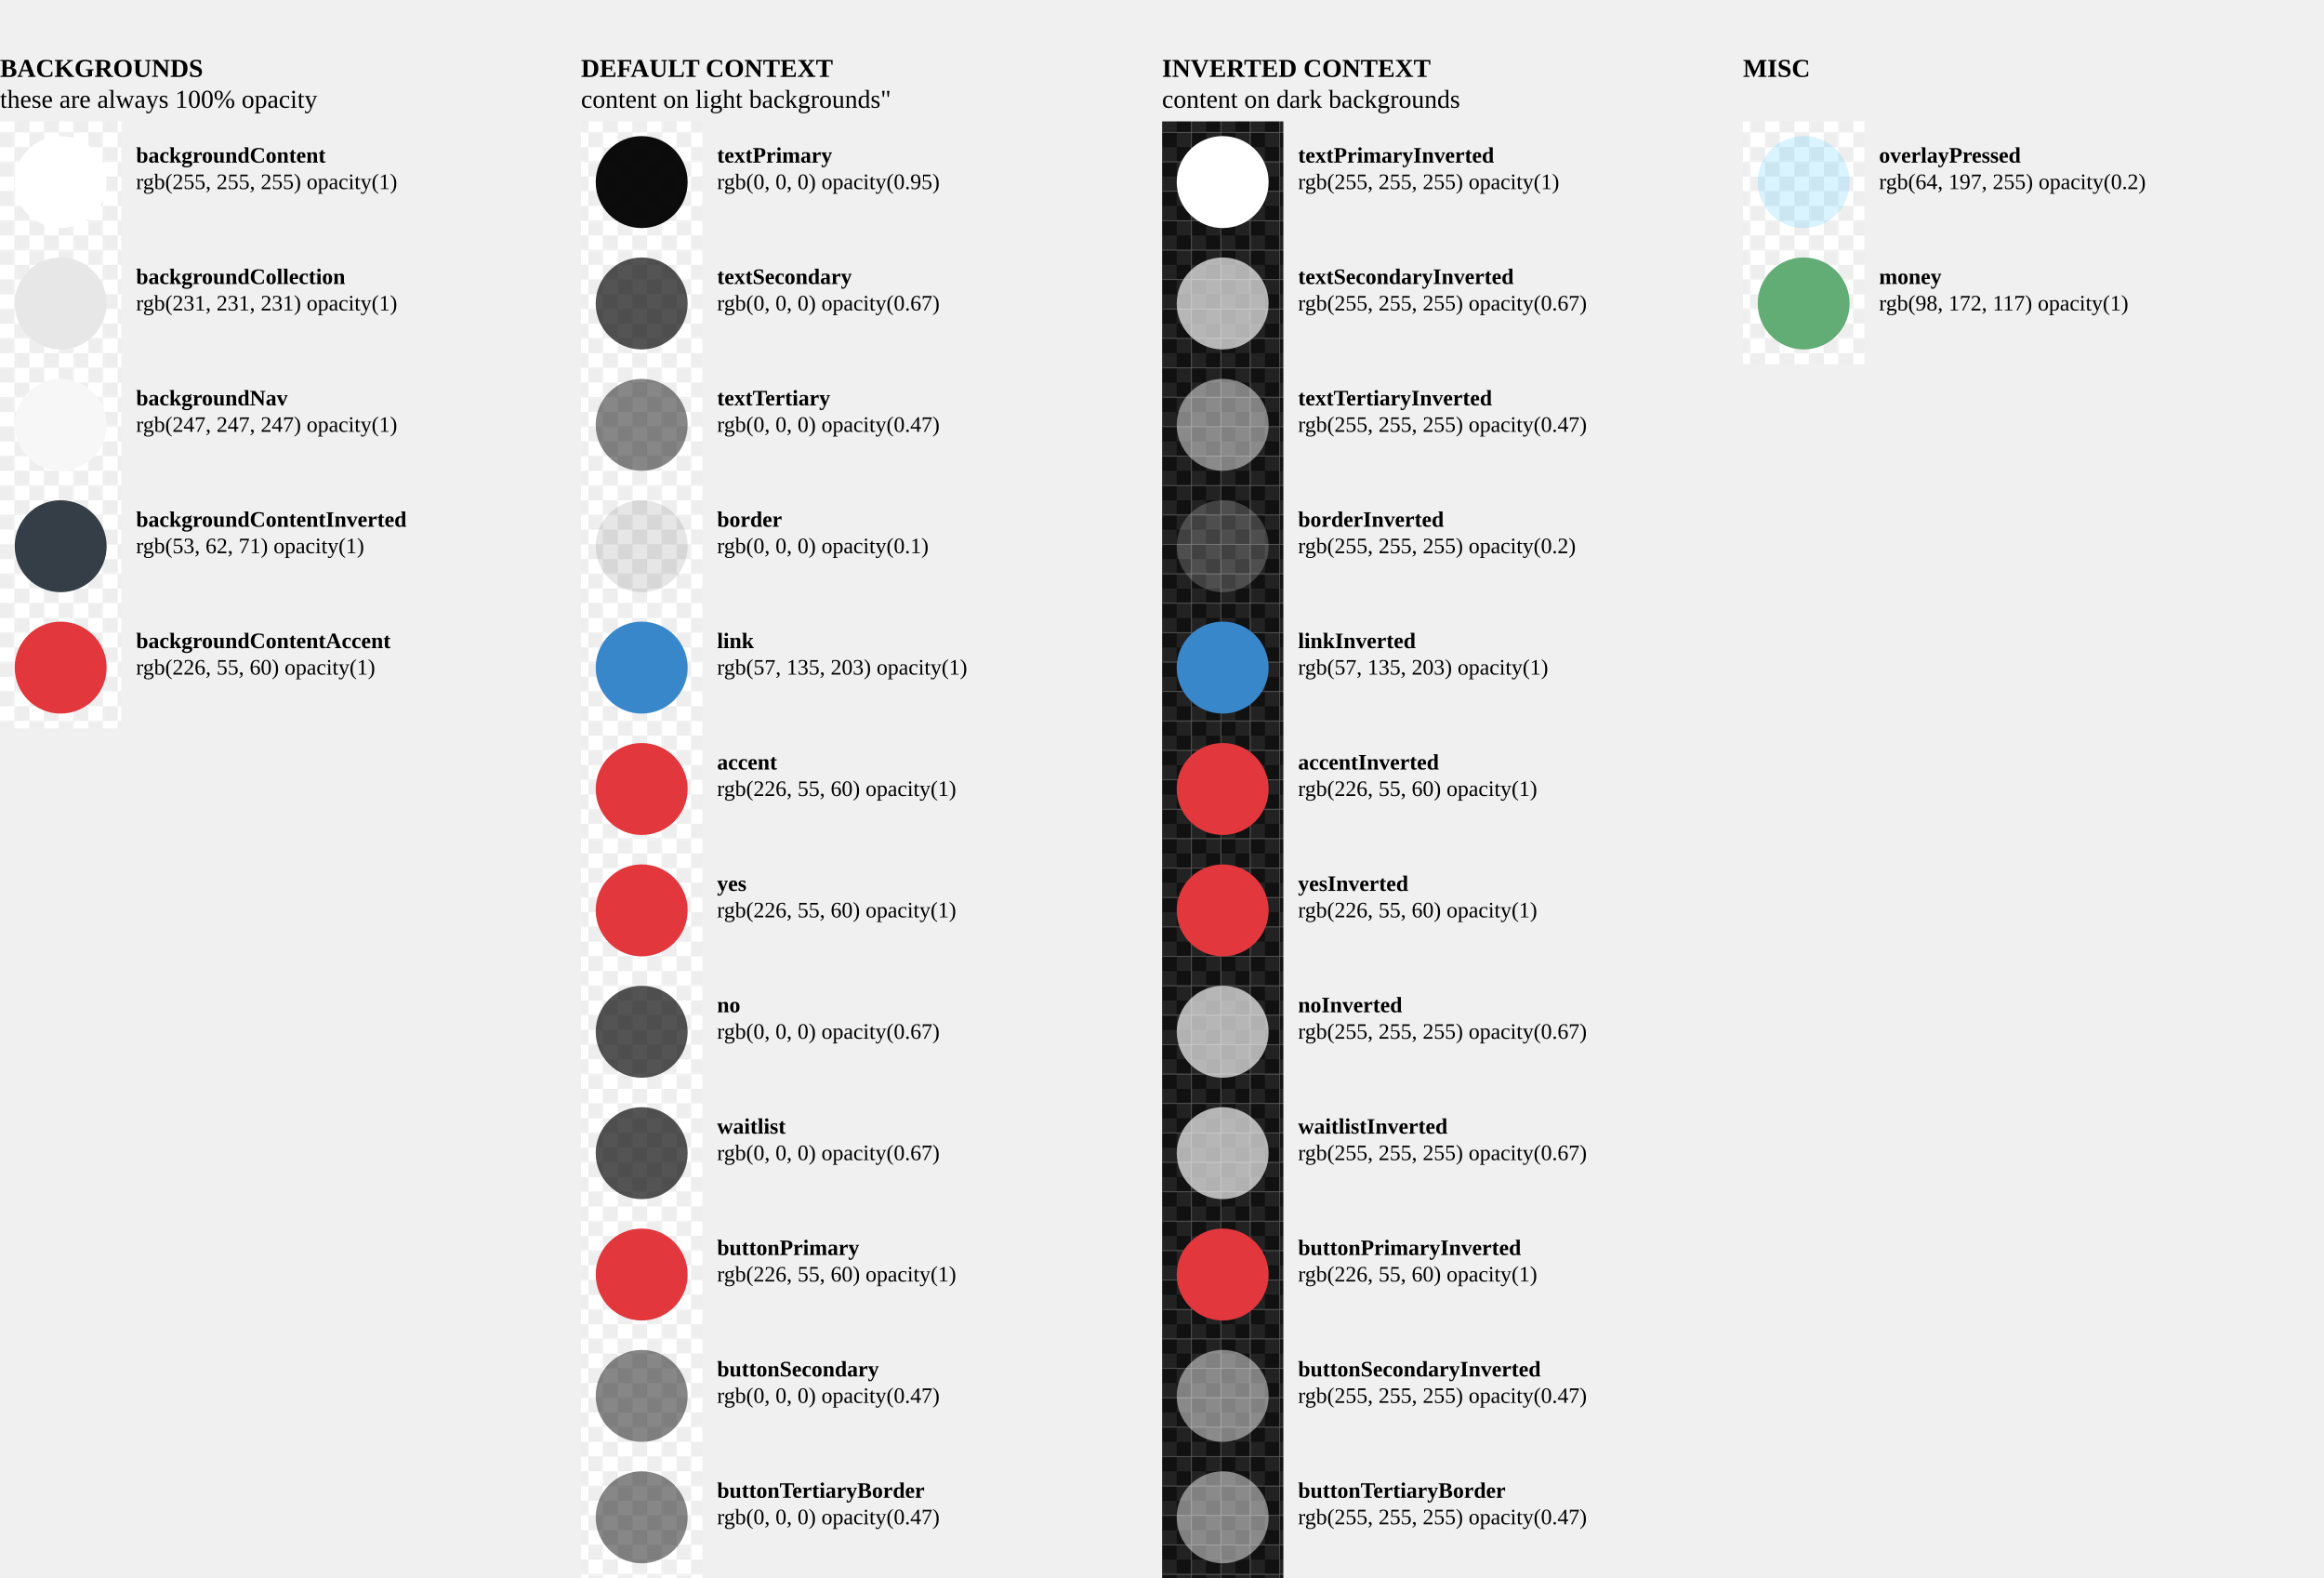
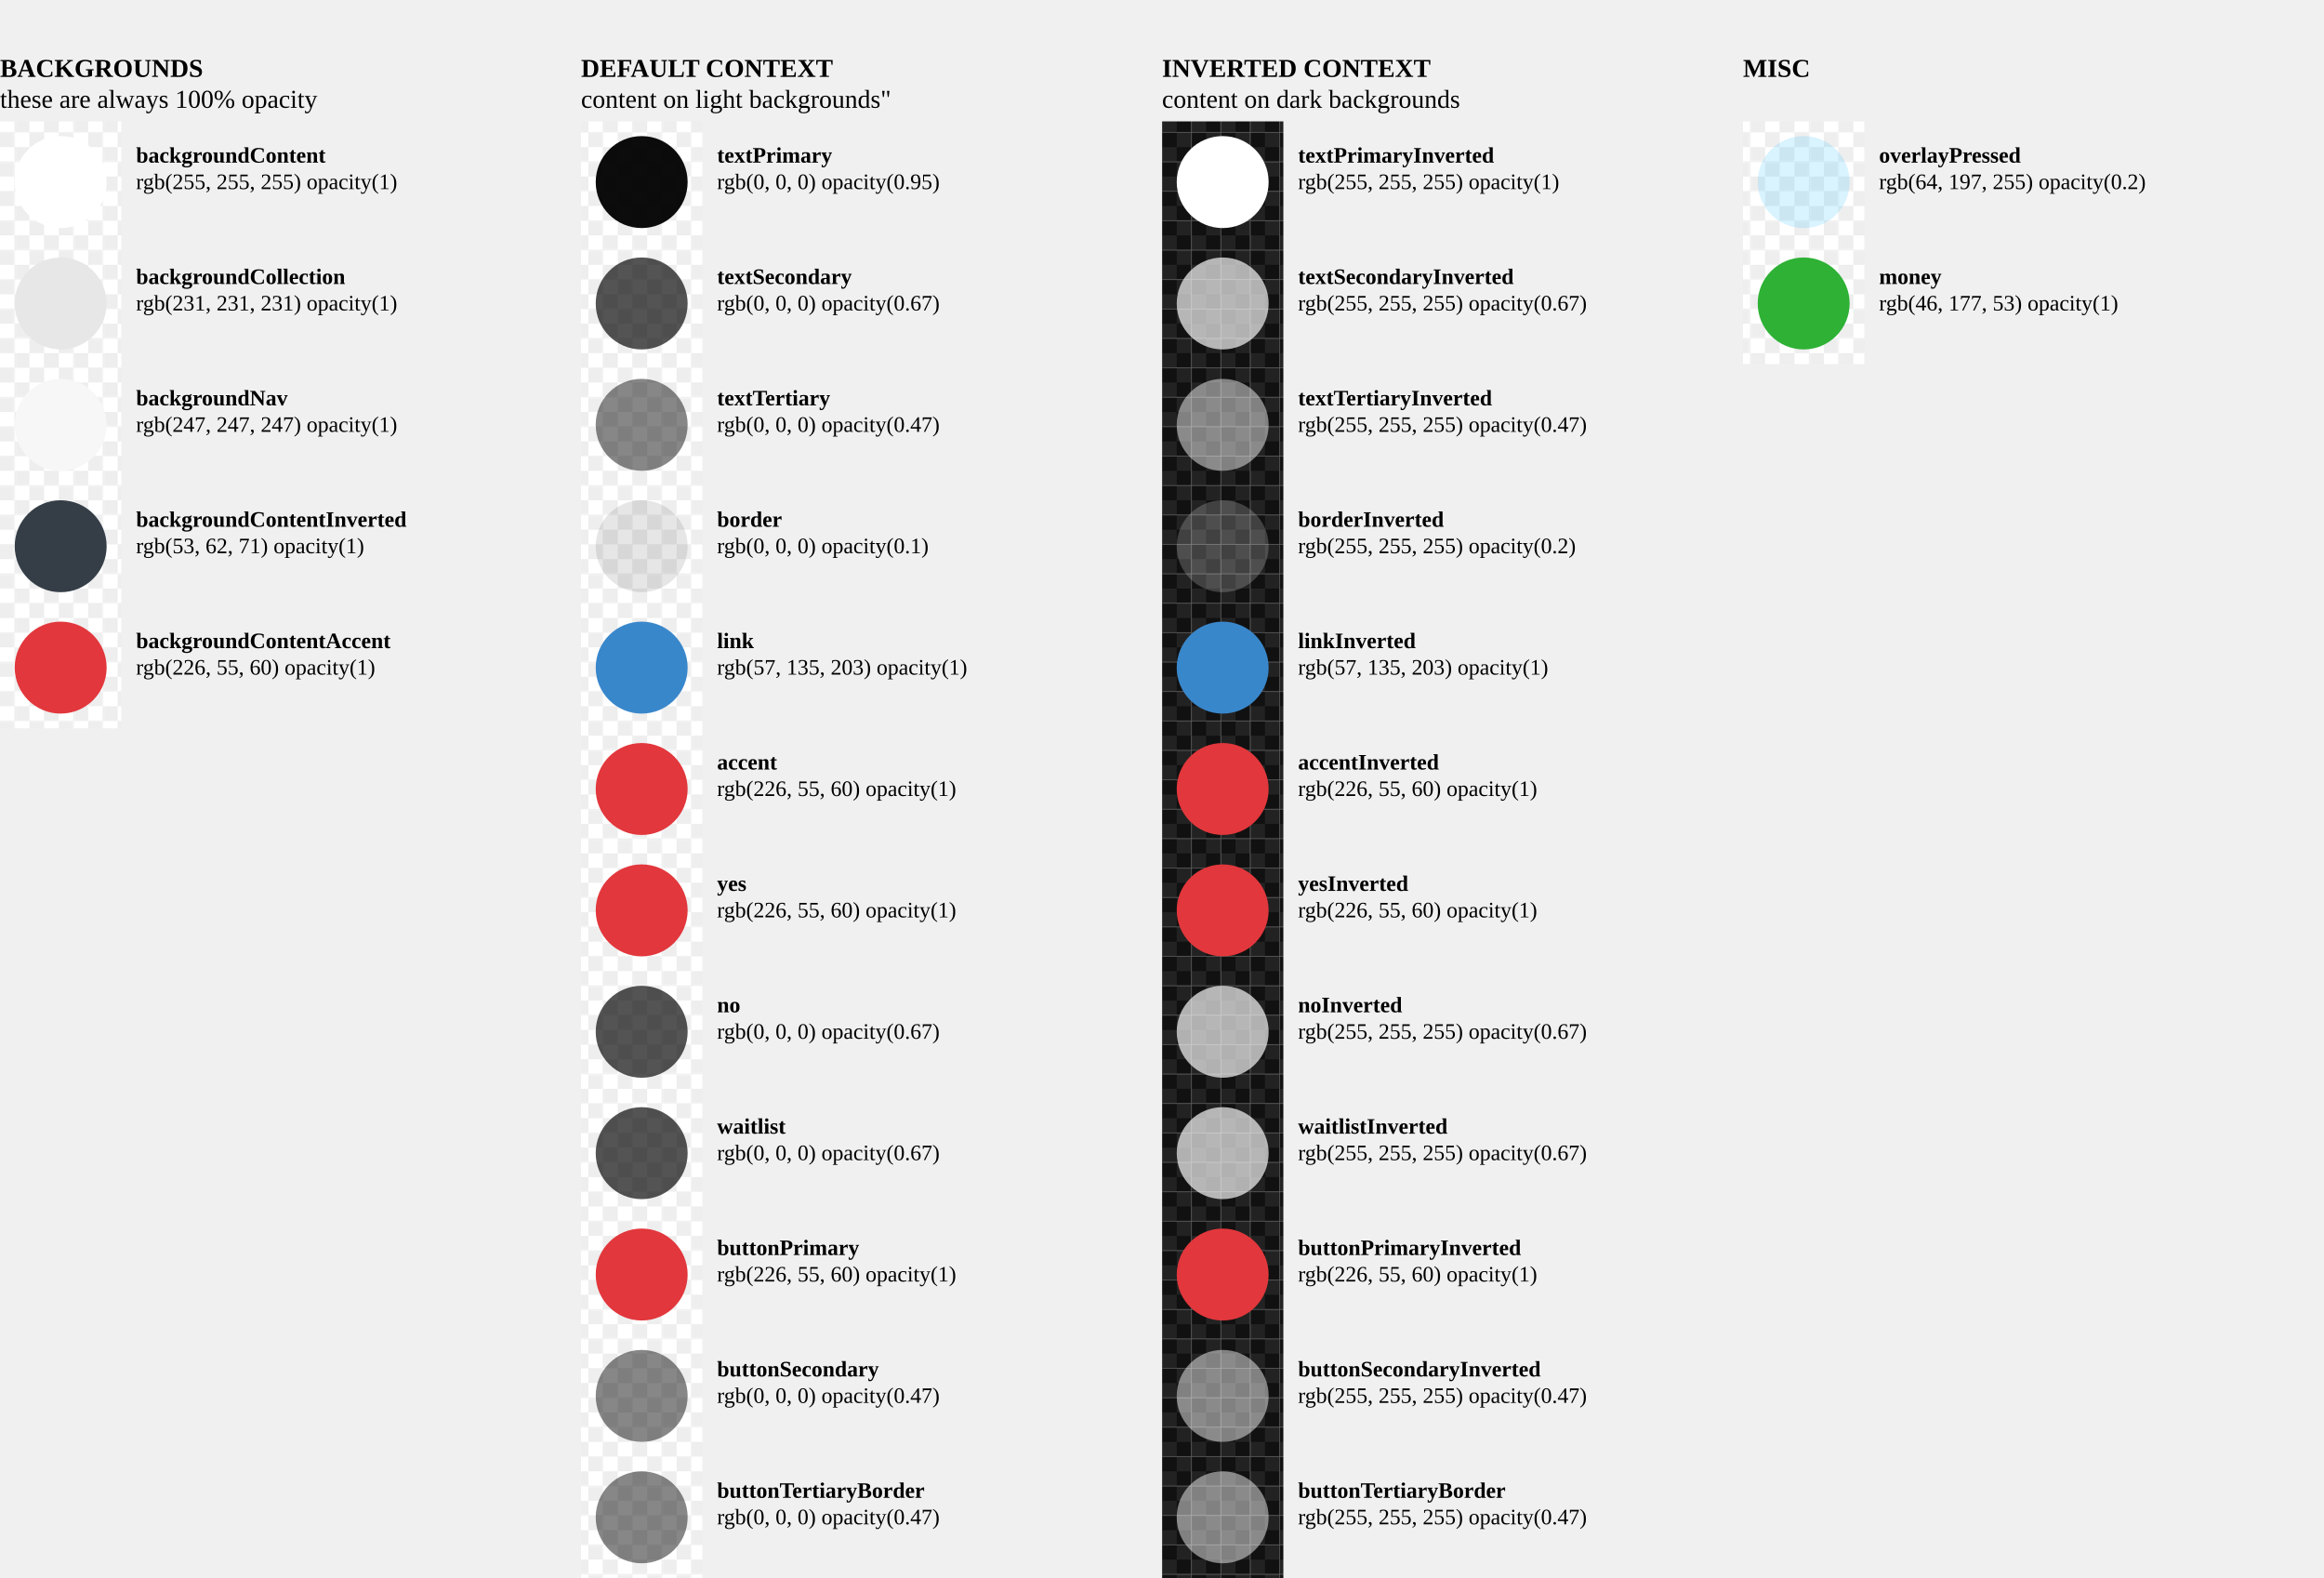
<svg xmlns="http://www.w3.org/2000/svg" version="1.1" id="Meetup_Swatches" x="0px" y="0px" width="1264" height="858" viewBox="0 0 1264 858" xml:space="preserve">
  <defs>
    <pattern id="dark_grid" width="16" height="16" patternUnits="userSpaceOnUse">
      <rect fill="#111" x="0" y="0" width="8" height="8" />
      <rect fill="#222" x="8" y="0" width="8" height="8" />
      <rect fill="#222" x="0" y="8" width="8" height="8" />
      <rect fill="#111" x="8" y="8" width="8" height="8" />
    </pattern>
    <pattern id="light_grid" width="16" height="16" patternUnits="userSpaceOnUse">
      <rect fill="#fff" x="0" y="0" width="8" height="8" />
      <rect fill="#eee" x="8" y="0" width="8" height="8" />
      <rect fill="#eee" x="0" y="8" width="8" height="8" />
      <rect fill="#fff" x="8" y="8" width="8" height="8" />
    </pattern>
  </defs>
  <text x="0" y="25" font-size="14">
    <tspan x="0" dy="1.2em" font-weight="bold">BACKGROUNDS</tspan>
    <tspan x="0" dy="1.2em">these are always 100% opacity</tspan>
  </text>
  <rect fill="url(#light_grid)" x="0" y="66" width="66" height="330" />
  <circle cx="33" cy="99" r="25" fill="rgb(255, 255, 255)" opacity="1" />
  <text x="74" y="74" font-size="12">
    <tspan x="74" dy="1.2em" font-weight="bold">backgroundContent</tspan>
    <tspan x="74" dy="1.2em">rgb(255, 255, 255) opacity(1)</tspan>
  </text>
  <circle cx="33" cy="165" r="25" fill="rgb(231, 231, 231)" opacity="1" />
  <text x="74" y="140" font-size="12">
    <tspan x="74" dy="1.2em" font-weight="bold">backgroundCollection</tspan>
    <tspan x="74" dy="1.2em">rgb(231, 231, 231) opacity(1)</tspan>
  </text>
  <circle cx="33" cy="231" r="25" fill="rgb(247, 247, 247)" opacity="1" />
  <text x="74" y="206" font-size="12">
    <tspan x="74" dy="1.2em" font-weight="bold">backgroundNav</tspan>
    <tspan x="74" dy="1.2em">rgb(247, 247, 247) opacity(1)</tspan>
  </text>
  <circle cx="33" cy="297" r="25" fill="rgb(53, 62, 71)" opacity="1" />
  <text x="74" y="272" font-size="12">
    <tspan x="74" dy="1.2em" font-weight="bold">backgroundContentInverted</tspan>
    <tspan x="74" dy="1.2em">rgb(53, 62, 71) opacity(1)</tspan>
  </text>
  <circle cx="33" cy="363" r="25" fill="rgb(226, 55, 60)" opacity="1" />
  <text x="74" y="338" font-size="12">
    <tspan x="74" dy="1.2em" font-weight="bold">backgroundContentAccent</tspan>
    <tspan x="74" dy="1.2em">rgb(226, 55, 60) opacity(1)</tspan>
  </text>
  <text x="316" y="25" font-size="14">
    <tspan x="316" dy="1.2em" font-weight="bold">DEFAULT CONTEXT</tspan>
    <tspan x="316" dy="1.2em">content on light backgrounds"</tspan>
  </text>
  <rect fill="url(#light_grid)" x="316" y="66" width="66" height="792" />
  <circle cx="349" cy="99" r="25" fill="rgb(0, 0, 0)" opacity="0.95" />
  <text x="390" y="74" font-size="12">
    <tspan x="390" dy="1.2em" font-weight="bold">textPrimary</tspan>
    <tspan x="390" dy="1.2em">rgb(0, 0, 0) opacity(0.95)</tspan>
  </text>
  <circle cx="349" cy="165" r="25" fill="rgb(0, 0, 0)" opacity="0.67" />
  <text x="390" y="140" font-size="12">
    <tspan x="390" dy="1.2em" font-weight="bold">textSecondary</tspan>
    <tspan x="390" dy="1.2em">rgb(0, 0, 0) opacity(0.67)</tspan>
  </text>
  <circle cx="349" cy="231" r="25" fill="rgb(0, 0, 0)" opacity="0.47" />
  <text x="390" y="206" font-size="12">
    <tspan x="390" dy="1.2em" font-weight="bold">textTertiary</tspan>
    <tspan x="390" dy="1.2em">rgb(0, 0, 0) opacity(0.47)</tspan>
  </text>
  <circle cx="349" cy="297" r="25" fill="rgb(0, 0, 0)" opacity="0.1" />
  <text x="390" y="272" font-size="12">
    <tspan x="390" dy="1.2em" font-weight="bold">border</tspan>
    <tspan x="390" dy="1.2em">rgb(0, 0, 0) opacity(0.1)</tspan>
  </text>
  <circle cx="349" cy="363" r="25" fill="rgb(57, 135, 203)" opacity="1" />
  <text x="390" y="338" font-size="12">
    <tspan x="390" dy="1.2em" font-weight="bold">link</tspan>
    <tspan x="390" dy="1.2em">rgb(57, 135, 203) opacity(1)</tspan>
  </text>
  <circle cx="349" cy="429" r="25" fill="rgb(226, 55, 60)" opacity="1" />
  <text x="390" y="404" font-size="12">
    <tspan x="390" dy="1.2em" font-weight="bold">accent</tspan>
    <tspan x="390" dy="1.2em">rgb(226, 55, 60) opacity(1)</tspan>
  </text>
  <circle cx="349" cy="495" r="25" fill="rgb(226, 55, 60)" opacity="1" />
  <text x="390" y="470" font-size="12">
    <tspan x="390" dy="1.2em" font-weight="bold">yes</tspan>
    <tspan x="390" dy="1.2em">rgb(226, 55, 60) opacity(1)</tspan>
  </text>
  <circle cx="349" cy="561" r="25" fill="rgb(0, 0, 0)" opacity="0.67" />
  <text x="390" y="536" font-size="12">
    <tspan x="390" dy="1.2em" font-weight="bold">no</tspan>
    <tspan x="390" dy="1.2em">rgb(0, 0, 0) opacity(0.67)</tspan>
  </text>
  <circle cx="349" cy="627" r="25" fill="rgb(0, 0, 0)" opacity="0.67" />
  <text x="390" y="602" font-size="12">
    <tspan x="390" dy="1.2em" font-weight="bold">waitlist</tspan>
    <tspan x="390" dy="1.2em">rgb(0, 0, 0) opacity(0.67)</tspan>
  </text>
  <circle cx="349" cy="693" r="25" fill="rgb(226, 55, 60)" opacity="1" />
  <text x="390" y="668" font-size="12">
    <tspan x="390" dy="1.2em" font-weight="bold">buttonPrimary</tspan>
    <tspan x="390" dy="1.2em">rgb(226, 55, 60) opacity(1)</tspan>
  </text>
  <circle cx="349" cy="759" r="25" fill="rgb(0, 0, 0)" opacity="0.47" />
  <text x="390" y="734" font-size="12">
    <tspan x="390" dy="1.2em" font-weight="bold">buttonSecondary</tspan>
    <tspan x="390" dy="1.2em">rgb(0, 0, 0) opacity(0.47)</tspan>
  </text>
  <circle cx="349" cy="825" r="25" fill="rgb(0, 0, 0)" opacity="0.47" />
  <text x="390" y="800" font-size="12">
    <tspan x="390" dy="1.2em" font-weight="bold">buttonTertiaryBorder</tspan>
    <tspan x="390" dy="1.2em">rgb(0, 0, 0) opacity(0.47)</tspan>
  </text>
  <text x="632" y="25" font-size="14">
    <tspan x="632" dy="1.2em" font-weight="bold">INVERTED CONTEXT</tspan>
    <tspan x="632" dy="1.2em">content on dark backgrounds</tspan>
  </text>
  <rect fill="url(#dark_grid)" x="632" y="66" width="66" height="792" />
  <circle cx="665" cy="99" r="25" fill="rgb(255, 255, 255)" opacity="1" />
  <text x="706" y="74" font-size="12">
    <tspan x="706" dy="1.2em" font-weight="bold">textPrimaryInverted</tspan>
    <tspan x="706" dy="1.2em">rgb(255, 255, 255) opacity(1)</tspan>
  </text>
  <circle cx="665" cy="165" r="25" fill="rgb(255, 255, 255)" opacity="0.67" />
  <text x="706" y="140" font-size="12">
    <tspan x="706" dy="1.2em" font-weight="bold">textSecondaryInverted</tspan>
    <tspan x="706" dy="1.2em">rgb(255, 255, 255) opacity(0.67)</tspan>
  </text>
  <circle cx="665" cy="231" r="25" fill="rgb(255, 255, 255)" opacity="0.47" />
  <text x="706" y="206" font-size="12">
    <tspan x="706" dy="1.2em" font-weight="bold">textTertiaryInverted</tspan>
    <tspan x="706" dy="1.2em">rgb(255, 255, 255) opacity(0.47)</tspan>
  </text>
  <circle cx="665" cy="297" r="25" fill="rgb(255, 255, 255)" opacity="0.2" />
  <text x="706" y="272" font-size="12">
    <tspan x="706" dy="1.2em" font-weight="bold">borderInverted</tspan>
    <tspan x="706" dy="1.2em">rgb(255, 255, 255) opacity(0.2)</tspan>
  </text>
  <circle cx="665" cy="363" r="25" fill="rgb(57, 135, 203)" opacity="1" />
  <text x="706" y="338" font-size="12">
    <tspan x="706" dy="1.2em" font-weight="bold">linkInverted</tspan>
    <tspan x="706" dy="1.2em">rgb(57, 135, 203) opacity(1)</tspan>
  </text>
  <circle cx="665" cy="429" r="25" fill="rgb(226, 55, 60)" opacity="1" />
  <text x="706" y="404" font-size="12">
    <tspan x="706" dy="1.2em" font-weight="bold">accentInverted</tspan>
    <tspan x="706" dy="1.2em">rgb(226, 55, 60) opacity(1)</tspan>
  </text>
  <circle cx="665" cy="495" r="25" fill="rgb(226, 55, 60)" opacity="1" />
  <text x="706" y="470" font-size="12">
    <tspan x="706" dy="1.2em" font-weight="bold">yesInverted</tspan>
    <tspan x="706" dy="1.2em">rgb(226, 55, 60) opacity(1)</tspan>
  </text>
  <circle cx="665" cy="561" r="25" fill="rgb(255, 255, 255)" opacity="0.67" />
  <text x="706" y="536" font-size="12">
    <tspan x="706" dy="1.2em" font-weight="bold">noInverted</tspan>
    <tspan x="706" dy="1.2em">rgb(255, 255, 255) opacity(0.67)</tspan>
  </text>
  <circle cx="665" cy="627" r="25" fill="rgb(255, 255, 255)" opacity="0.67" />
  <text x="706" y="602" font-size="12">
    <tspan x="706" dy="1.2em" font-weight="bold">waitlistInverted</tspan>
    <tspan x="706" dy="1.2em">rgb(255, 255, 255) opacity(0.67)</tspan>
  </text>
  <circle cx="665" cy="693" r="25" fill="rgb(226, 55, 60)" opacity="1" />
  <text x="706" y="668" font-size="12">
    <tspan x="706" dy="1.2em" font-weight="bold">buttonPrimaryInverted</tspan>
    <tspan x="706" dy="1.2em">rgb(226, 55, 60) opacity(1)</tspan>
  </text>
  <circle cx="665" cy="759" r="25" fill="rgb(255, 255, 255)" opacity="0.47" />
  <text x="706" y="734" font-size="12">
    <tspan x="706" dy="1.2em" font-weight="bold">buttonSecondaryInverted</tspan>
    <tspan x="706" dy="1.2em">rgb(255, 255, 255) opacity(0.47)</tspan>
  </text>
  <circle cx="665" cy="825" r="25" fill="rgb(255, 255, 255)" opacity="0.47" />
  <text x="706" y="800" font-size="12">
    <tspan x="706" dy="1.2em" font-weight="bold">buttonTertiaryBorder</tspan>
    <tspan x="706" dy="1.2em">rgb(255, 255, 255) opacity(0.47)</tspan>
  </text>
  <text x="948" y="25" font-size="14">
    <tspan x="948" dy="1.2em" font-weight="bold">MISC</tspan>
    <tspan x="948" dy="1.2em" />
  </text>
  <rect fill="url(#light_grid)" x="948" y="66" width="66" height="132" />
  <circle cx="981" cy="99" r="25" fill="rgb(64, 197, 255)" opacity="0.2" />
  <text x="1022" y="74" font-size="12">
    <tspan x="1022" dy="1.2em" font-weight="bold">overlayPressed</tspan>
    <tspan x="1022" dy="1.2em">rgb(64, 197, 255) opacity(0.2)</tspan>
  </text>
-   <circle cx="981" cy="165" r="25" fill="rgb(98, 172, 117)" opacity="1" />
+   <circle cx="981" cy="165" r="25" fill="rgb(46, 177, 53)" opacity="1" />
  <text x="1022" y="140" font-size="12">
    <tspan x="1022" dy="1.2em" font-weight="bold">money</tspan>
-     <tspan x="1022" dy="1.2em">rgb(98, 172, 117) opacity(1)</tspan>
+     <tspan x="1022" dy="1.2em">rgb(46, 177, 53) opacity(1)</tspan>
  </text>
</svg>
